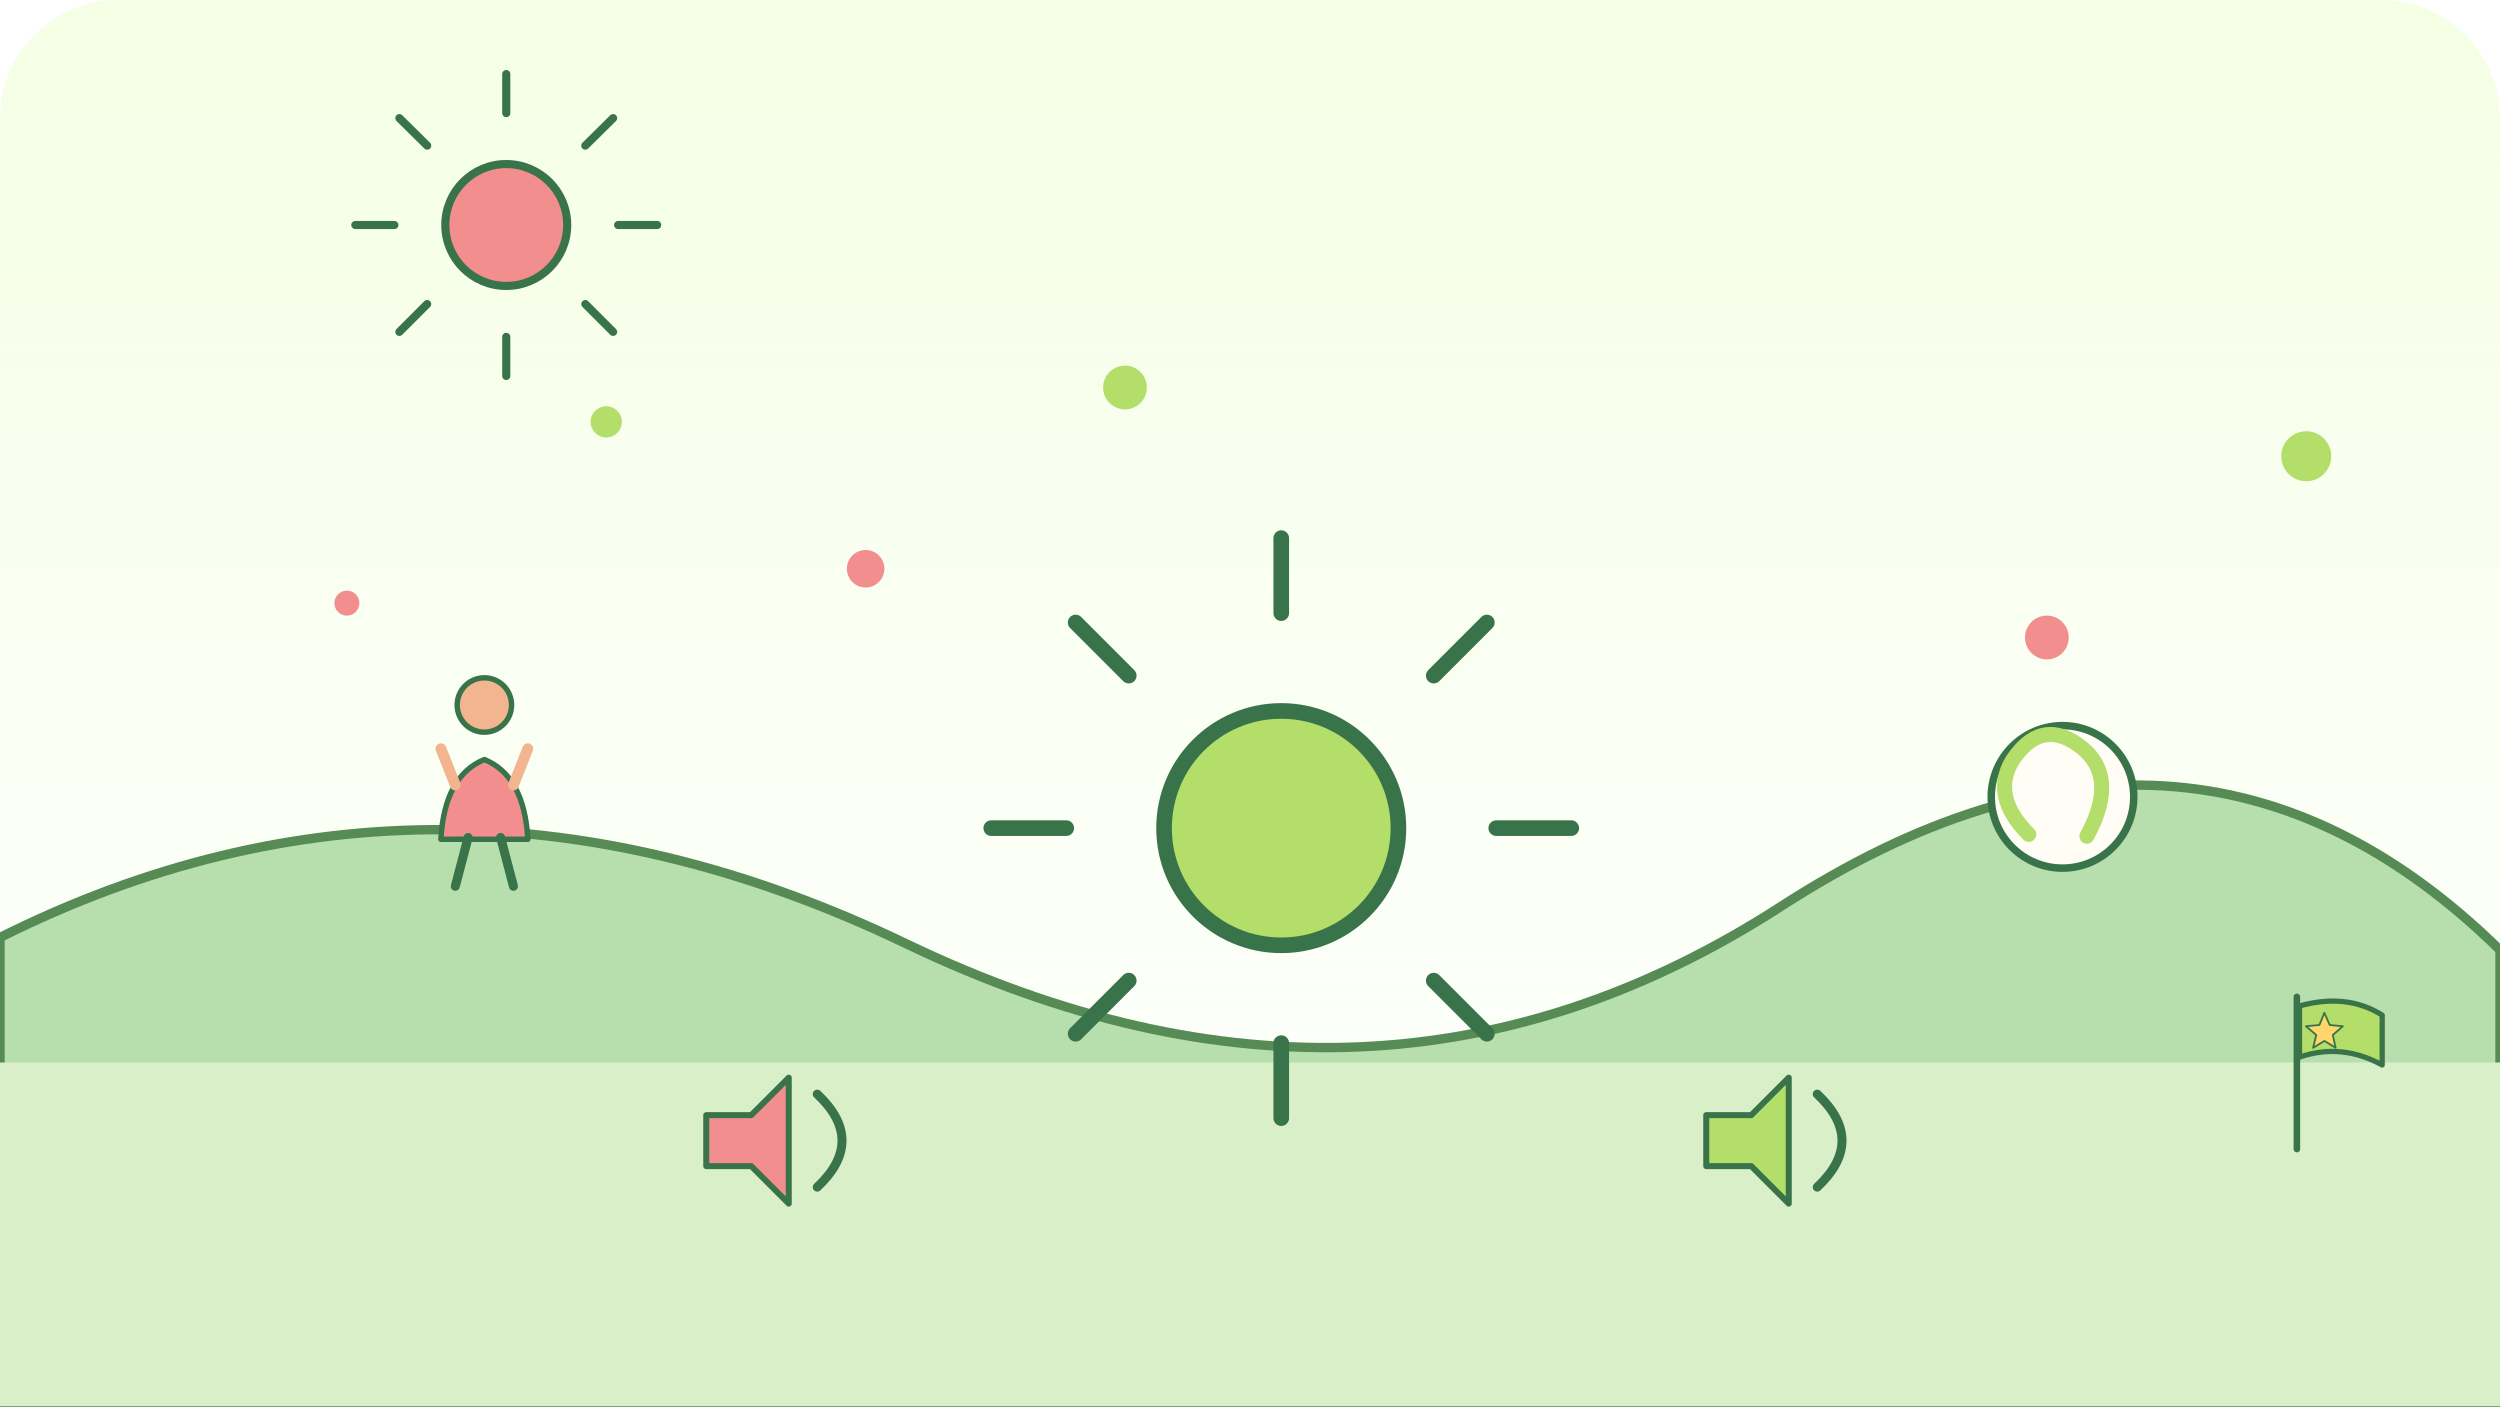
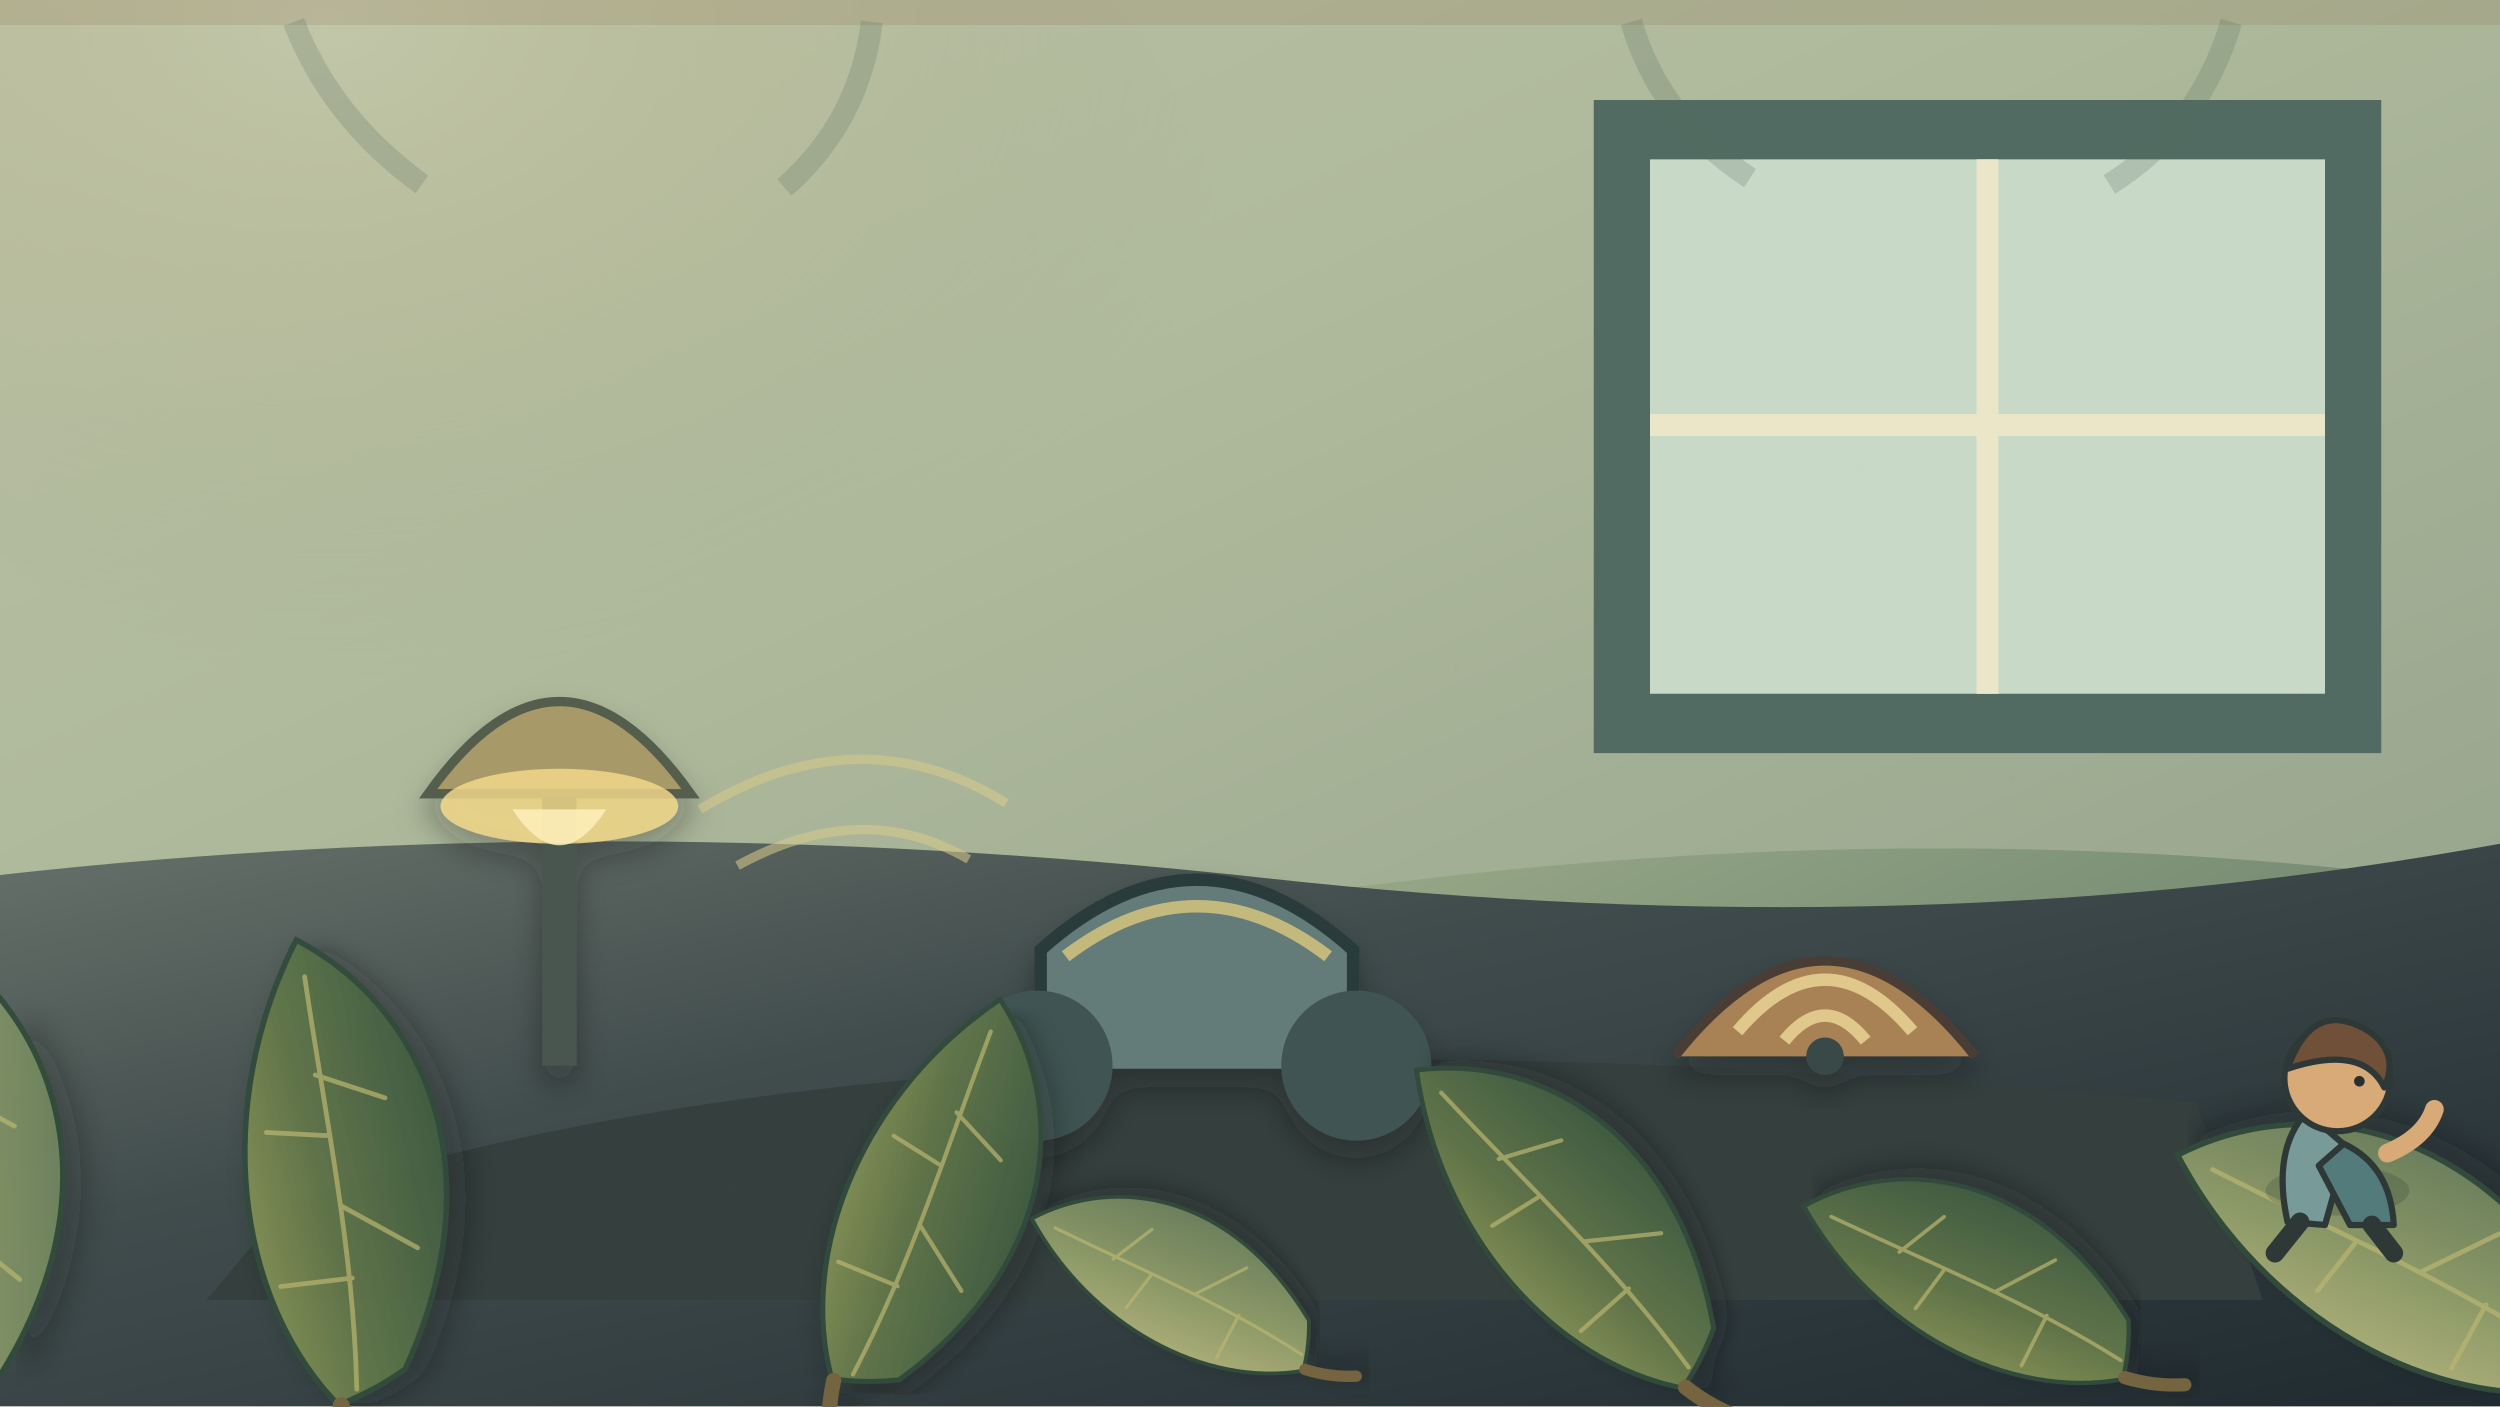
- <svg xmlns="http://www.w3.org/2000/svg" width="800" height="450" viewBox="0 0 800 450" role="img" aria-labelledby="title desc">
+ <svg xmlns="http://www.w3.org/2000/svg" width="800" height="450" viewBox="0 0 800 450">
  <defs>
-     <linearGradient id="sky" x1="0" y1="0" x2="0" y2="1">
-       <stop offset="0" stop-color="#F4FFE4" />
-       <stop offset="1" stop-color="#FFFFFF" stop-opacity="0.72" />
+     <linearGradient id="sky" x1="0" y1="0" x2="0.8" y2="1">
+       <stop offset="0" stop-color="#e8dfbb" />
+       <stop offset=".42" stop-color="#b8c59a" />
+       <stop offset="1" stop-color="#5f7766" />
    </linearGradient>
+     <linearGradient id="earth" x1="0" y1="0" x2="0" y2="1">
+       <stop stop-color="#6f7657" />
+       <stop offset=".52" stop-color="#454f43" />
+       <stop offset="1" stop-color="#252f2f" />
+     </linearGradient>
+     <linearGradient id="table" x1="0" y1="0" x2="1" y2="1">
+       <stop stop-color="#67716a" />
+       <stop offset=".35" stop-color="#414d4d" />
+       <stop offset="1" stop-color="#202b31" />
+     </linearGradient>
+     <linearGradient id="leaf" x1="0" y1="0" x2="1" y2="1">
+       <stop stop-color="#a9ad62" />
+       <stop offset=".45" stop-color="#607549" />
+       <stop offset="1" stop-color="#294b3d" />
+     </linearGradient>
+     <linearGradient id="leafPale" x1="0" y1="0" x2="1" y2="1">
+       <stop stop-color="#d2c98b" />
+       <stop offset=".48" stop-color="#8d9b68" />
+       <stop offset="1" stop-color="#536d57" />
+     </linearGradient>
+     <radialGradient id="glow" cx=".35" cy=".25" r=".7">
+       <stop stop-color="#fff7cf" stop-opacity=".88" />
+       <stop offset=".55" stop-color="#d9c87d" stop-opacity=".2" />
+       <stop offset="1" stop-color="#6f7657" stop-opacity="0" />
+     </radialGradient>
+     <radialGradient id="glass" cx=".32" cy=".25" r=".8">
+       <stop stop-color="#dce9df" stop-opacity=".78" />
+       <stop offset=".35" stop-color="#91b3ad" stop-opacity=".48" />
+       <stop offset="1" stop-color="#314f55" stop-opacity=".74" />
+     </radialGradient>
+     <linearGradient id="wood" x1="0" y1="0" x2="1" y2=".3">
+       <stop stop-color="#aa8259" />
+       <stop offset=".45" stop-color="#72533d" />
+       <stop offset="1" stop-color="#3e352f" />
+     </linearGradient>
+     <filter id="soft" x="-20%" y="-20%" width="140%" height="150%">
+       <feDropShadow dx="0" dy="6" stdDeviation="5" flood-color="#172423" flood-opacity=".34" />
+     </filter>
  </defs>
-   <rect width="800" height="450" rx="38" fill="url(#sky)" />
-   <line x1="162.0" y1="36.2" x2="162.0" y2="23.7" stroke="#39734A" stroke-width="2.6" stroke-linecap="round" />
-   <line x1="187.3" y1="46.6" x2="196.2" y2="37.8" stroke="#39734A" stroke-width="2.6" stroke-linecap="round" />
-   <line x1="197.8" y1="72.0" x2="210.3" y2="72.0" stroke="#39734A" stroke-width="2.6" stroke-linecap="round" />
-   <line x1="187.3" y1="97.3" x2="196.2" y2="106.2" stroke="#39734A" stroke-width="2.6" stroke-linecap="round" />
-   <line x1="162.0" y1="107.8" x2="162.0" y2="120.3" stroke="#39734A" stroke-width="2.6" stroke-linecap="round" />
-   <line x1="136.7" y1="97.3" x2="127.8" y2="106.2" stroke="#39734A" stroke-width="2.6" stroke-linecap="round" />
-   <line x1="126.2" y1="72.0" x2="113.7" y2="72.0" stroke="#39734A" stroke-width="2.6" stroke-linecap="round" />
-   <line x1="136.7" y1="46.6" x2="127.8" y2="37.8" stroke="#39734A" stroke-width="2.6" stroke-linecap="round" />
-   <circle cx="162" cy="72" r="19.5" fill="#F28E8E" stroke="#39734A" stroke-width="2.6" />
-   <path d="M0 300 Q140 230 290 302 T570 290 T800 304 L800 450 L0 450 Z" fill="#B7DFAE" stroke="#578B55" stroke-width="3" stroke-linecap="round" stroke-linejoin="round" />
-   <rect x="0" y="340" width="800" height="110" rx="0" fill="#D9EFC7" stroke="none" stroke-width="0" />
-   <line x1="410.0" y1="196.2" x2="410.0" y2="172.2" stroke="#39734A" stroke-width="5.0" stroke-linecap="round" />
-   <line x1="458.8" y1="216.2" x2="475.8" y2="199.2" stroke="#39734A" stroke-width="5.0" stroke-linecap="round" />
-   <line x1="478.8" y1="265.0" x2="502.8" y2="265.0" stroke="#39734A" stroke-width="5.0" stroke-linecap="round" />
-   <line x1="458.8" y1="313.8" x2="475.8" y2="330.8" stroke="#39734A" stroke-width="5.0" stroke-linecap="round" />
-   <line x1="410.0" y1="333.8" x2="410.0" y2="357.8" stroke="#39734A" stroke-width="5.0" stroke-linecap="round" />
-   <line x1="361.2" y1="313.8" x2="344.2" y2="330.8" stroke="#39734A" stroke-width="5.0" stroke-linecap="round" />
-   <line x1="341.2" y1="265.0" x2="317.2" y2="265.0" stroke="#39734A" stroke-width="5.0" stroke-linecap="round" />
-   <line x1="361.2" y1="216.2" x2="344.2" y2="199.2" stroke="#39734A" stroke-width="5.0" stroke-linecap="round" />
-   <circle cx="410" cy="265" r="37.5" fill="#B3DE69" stroke="#39734A" stroke-width="5.0" />
-   <circle cx="155" cy="225.6" r="8.7" fill="#F2B58F" stroke="#39734A" stroke-width="1.74" />
-   <path d="M141.08,268.56 Q142.24,248.26 155,243.04 Q167.76,248.26 168.92,268.56 Z" fill="#F28E8E" stroke="#39734A" stroke-width="1.74" stroke-linecap="round" stroke-linejoin="round" />
-   <line x1="145.7" y1="251.2" x2="141.1" y2="239.6" stroke="#F2B58F" stroke-width="3.48" stroke-linecap="round" />
-   <line x1="164.3" y1="251.2" x2="168.9" y2="239.6" stroke="#F2B58F" stroke-width="3.48" stroke-linecap="round" />
-   <line x1="149.8" y1="268.0" x2="145.7" y2="283.6" stroke="#39734A" stroke-width="2.9" stroke-linecap="round" />
-   <line x1="160.2" y1="268.0" x2="164.3" y2="283.6" stroke="#39734A" stroke-width="2.9" stroke-linecap="round" />
-   <circle cx="660" cy="255" r="22.8" fill="#FFFDF5" stroke="#39734A" stroke-width="2.4" />
-   <path d="M667.8,267.6 Q678.6,247.8 664.8,238.2 Q652.8,229.8 643.8,243.6 Q637.2,255 649.2,267.0" fill="none" stroke="#B3DE69" stroke-width="4.8" stroke-linecap="round" stroke-linejoin="round" />
-   <polygon points="226.0,356.84 240.4,356.84 252.4,344.84 252.4,385.16 240.4,373.16 226.0,373.16" fill="#F28E8E" stroke="#39734A" stroke-width="1.92" stroke-linejoin="round" />
-   <path d="M261.52,350.12 Q277.36,365 261.52,379.88" fill="none" stroke="#39734A" stroke-width="2.88" stroke-linecap="round" stroke-linejoin="round" />
-   <polygon points="546.0,356.84 560.4,356.84 572.4,344.84 572.4,385.16 560.4,373.16 546.0,373.16" fill="#B3DE69" stroke="#39734A" stroke-width="1.92" stroke-linejoin="round" />
-   <path d="M581.52,350.12 Q597.36,365 581.52,379.88" fill="none" stroke="#39734A" stroke-width="2.88" stroke-linecap="round" stroke-linejoin="round" />
-   <circle cx="655" cy="204" r="7" fill="#F28E8E" stroke="none" stroke-width="0" />
-   <circle cx="738" cy="146" r="8" fill="#B3DE69" stroke="none" stroke-width="0" />
-   <circle cx="111" cy="193" r="4" fill="#F28E8E" stroke="none" stroke-width="0" />
-   <circle cx="194" cy="135" r="5" fill="#B3DE69" stroke="none" stroke-width="0" />
-   <circle cx="277" cy="182" r="6" fill="#F28E8E" stroke="none" stroke-width="0" />
-   <circle cx="360" cy="124" r="7" fill="#B3DE69" stroke="none" stroke-width="0" />
-   <line x1="735" y1="319.0" x2="735" y2="367.7" stroke="#39734A" stroke-width="2.1" stroke-linecap="round" />
-   <path d="M735.84,321.9 Q750.96,317.7 762.3,324.84 L762.3,340.8 Q749.28,333.66 735.84,338.28 Z" fill="#B3DE69" stroke="#39734A" stroke-width="1.68" stroke-linecap="round" stroke-linejoin="round" />
-   <polygon points="743.8,324.1 745.5,328.0 749.7,328.4 746.5,331.2 747.4,335.3 743.8,333.1 740.2,335.3 741.2,331.2 737.9,328.4 742.2,328.0" fill="#FFD66B" stroke="#39734A" stroke-width="0.588" stroke-linejoin="round" />
+   <g id="atmosphere">
+     <rect width="800" height="450" fill="url(#sky)" />
+     <ellipse cx="170" cy="82" rx="220" ry="150" fill="url(#glow)" />
+     <path d="M0 0H800V284Q631 260 449 282T0 286Z" fill="#aab39b" opacity=".7" />
+     <path d="M0 280Q196 258 405 281T800 270V450H0Z" fill="url(#table)" />
+     <path d="M510 32H762V241H510Z" fill="#526b62" />
+     <path d="M528 51H744V222H528Z" fill="#c9d9c8" />
+     <path d="M636 51V222M528 136H744" stroke="#ece6c9" stroke-width="7" />
+   </g>
+   <g id="sensory-light-sound">
+     <path d="M93 384Q304 314 703 353L724 416H66Z" fill="#343f3e" />
+     <g filter="url(#soft)">
+       <path d="M179 341V255" stroke="#4a5550" stroke-width="11" />
+       <path d="M137 254Q179 195 221 254Z" fill="#a89a68" stroke="#555d4e" stroke-width="3" />
+       <ellipse cx="179" cy="258" rx="38" ry="12" fill="#f3d98a" opacity=".83" />
+       <path d="M164 259Q179 282 194 259" fill="#fff3bd" opacity=".8" />
+     </g>
+     <g transform="translate(383 313)" filter="url(#soft)">
+       <path d="M-50 29V-9Q0-54 50-9V29" fill="#637b79" stroke="#2c3b3b" stroke-width="4" />
+       <path d="M-42-7Q0-39 42-7" fill="none" stroke="#c4b97d" stroke-width="4" />
+       <circle cx="-51" cy="28" r="24" fill="#405452" />
+       <circle cx="51" cy="28" r="24" fill="#405452" />
+     </g>
+     <g transform="translate(584 315)" filter="url(#soft)">
+       <path d="M-48 23Q0-38 48 23" fill="#a88255" stroke="#493d35" stroke-width="3" />
+       <path d="M-28 15Q0-18 28 15M-13 18Q0 2 13 18" fill="none" stroke="#e0c78c" stroke-width="4" />
+       <circle cy="23" r="6" fill="#384846" />
+     </g>
+     <path d="M224 259Q275 228 322 257M236 277Q276 255 310 275" fill="none" stroke="#d9ca8a" stroke-width="3" opacity=".55" />
+   </g>
+   <g opacity=".96">
+     <g transform="translate(-27.6 454.4) rotate(-65.9) scale(0.9)" filter="url(#soft)">
+       <path d="M0 0C28-45 93-69 157-54C145-5 96 35 18 20C10 13 5 7 0 0Z" fill="url(#leafPale)" stroke="#334c3a" stroke-width="2" />
+       <path d="M7 5C55-8 96-28 145-48M45-6L36-30M69-16L61 14M92-27L88-48M112-36L110-10" fill="none" stroke="#c0ba72" stroke-width="1.7" opacity=".7" stroke-linecap="round" />
+       <path d="M0 1Q-12 8-21 19" fill="none" stroke="#786640" stroke-width="6" stroke-linecap="round" />
+     </g>
+     <g transform="translate(108.3 449.6) rotate(-76.2) scale(0.9)" filter="url(#soft)">
+       <path d="M0 0C28-45 93-69 157-54C145-5 96 35 18 20C10 13 5 7 0 0Z" fill="url(#leaf)" stroke="#334c3a" stroke-width="2" />
+       <path d="M7 5C55-8 96-28 145-48M45-6L36-30M69-16L61 14M92-27L88-48M112-36L110-10" fill="none" stroke="#c0ba72" stroke-width="1.7" opacity=".7" stroke-linecap="round" />
+       <path d="M0 1Q-12 8-21 19" fill="none" stroke="#786640" stroke-width="6" stroke-linecap="round" />
+     </g>
+     <g transform="translate(266.2 441.2) rotate(-47.1) scale(0.8)" filter="url(#soft)">
+       <path d="M0 0C28-45 93-69 157-54C145-5 96 35 18 20C10 13 5 7 0 0Z" fill="url(#leaf)" stroke="#334c3a" stroke-width="2" />
+       <path d="M7 5C55-8 96-28 145-48M45-6L36-30M69-16L61 14M92-27L88-48M112-36L110-10" fill="none" stroke="#c0ba72" stroke-width="1.7" opacity=".7" stroke-linecap="round" />
+       <path d="M0 1Q-12 8-21 19" fill="none" stroke="#786640" stroke-width="6" stroke-linecap="round" />
+     </g>
+     <g transform="translate(417.1 438.6) rotate(228.2) scale(0.6)" filter="url(#soft)">
+       <path d="M0 0C28-45 93-69 157-54C145-5 96 35 18 20C10 13 5 7 0 0Z" fill="url(#leafPale)" stroke="#334c3a" stroke-width="2" />
+       <path d="M7 5C55-8 96-28 145-48M45-6L36-30M69-16L61 14M92-27L88-48M112-36L110-10" fill="none" stroke="#c0ba72" stroke-width="1.7" opacity=".7" stroke-linecap="round" />
+       <path d="M0 1Q-12 8-21 19" fill="none" stroke="#786640" stroke-width="6" stroke-linecap="round" />
+     </g>
+     <g transform="translate(538.6 444.2) rotate(249) scale(0.8)" filter="url(#soft)">
+       <path d="M0 0C28-45 93-69 157-54C145-5 96 35 18 20C10 13 5 7 0 0Z" fill="url(#leaf)" stroke="#334c3a" stroke-width="2" />
+       <path d="M7 5C55-8 96-28 145-48M45-6L36-30M69-16L61 14M92-27L88-48M112-36L110-10" fill="none" stroke="#c0ba72" stroke-width="1.7" opacity=".7" stroke-linecap="round" />
+       <path d="M0 1Q-12 8-21 19" fill="none" stroke="#786640" stroke-width="6" stroke-linecap="round" />
+     </g>
+     <g transform="translate(679.4 441.3) rotate(227.4) scale(0.7)" filter="url(#soft)">
+       <path d="M0 0C28-45 93-69 157-54C145-5 96 35 18 20C10 13 5 7 0 0Z" fill="url(#leaf)" stroke="#334c3a" stroke-width="2" />
+       <path d="M7 5C55-8 96-28 145-48M45-6L36-30M69-16L61 14M92-27L88-48M112-36L110-10" fill="none" stroke="#c0ba72" stroke-width="1.7" opacity=".7" stroke-linecap="round" />
+       <path d="M0 1Q-12 8-21 19" fill="none" stroke="#786640" stroke-width="6" stroke-linecap="round" />
+     </g>
+     <g transform="translate(826.1 444.6) rotate(229.1) scale(0.9)" filter="url(#soft)">
+       <path d="M0 0C28-45 93-69 157-54C145-5 96 35 18 20C10 13 5 7 0 0Z" fill="url(#leafPale)" stroke="#334c3a" stroke-width="2" />
+       <path d="M7 5C55-8 96-28 145-48M45-6L36-30M69-16L61 14M92-27L88-48M112-36L110-10" fill="none" stroke="#c0ba72" stroke-width="1.7" opacity=".7" stroke-linecap="round" />
+       <path d="M0 1Q-12 8-21 19" fill="none" stroke="#786640" stroke-width="6" stroke-linecap="round" />
+     </g>
+   </g>
+   <g transform="translate(748 354) scale(1 1)" stroke="#2e3937" stroke-linejoin="round" stroke-linecap="round">
+     <ellipse cx="0" cy="27" rx="23" ry="8" fill="#20312e" opacity=".2" stroke="none" />
+     <path d="M-10 2Q-21 14-16 37L-4 38L3 13Z" fill="#789b9a" stroke-width="2" />
+     <path d="M2 12Q17 19 18 38H4L-6 19Z" fill="#547b7b" stroke-width="2" />
+     <path d="M-12 37l-8 10M11 38l7 9" stroke-width="6" />
+     <circle cx="0" cy="-9" r="17" fill="#d7aa78" stroke-width="2" />
+     <path d="M-16-12Q-8-35 10-24Q20-17 15-6Q8-20-16-12Z" fill="#705038" stroke-width="2" />
+     <circle cx="7" cy="-8" r="1.7" fill="#26312f" stroke="none" />
+     <path d="M16 15Q28 10 31 1" fill="none" stroke="#d7aa78" stroke-width="6" />
+   </g>
+   <g id="catalog-composition-frame">
+     <g aria-hidden="true">
+       <path d="M0 0H800" stroke="#8a6a49" stroke-width="16" opacity=".18" />
+       <path d="M94 7q12 31 41 52M279 7q-4 32-28 53M522 7q9 31 38 50M714 7q-10 34-39 52" fill="none" stroke="#52695b" stroke-width="7" opacity=".22" />
+     </g>
+   </g>
+   <g id="environment-grain" aria-hidden="true">
+     <circle cx="500" cy="333" r="1" fill="#304842" opacity=".020" />
+     <circle cx="466" cy="214" r="1" fill="#304842" opacity=".020" />
+     <circle cx="234" cy="379" r="1" fill="#78846c" opacity=".016" />
+     <circle cx="9" cy="180" r="1" fill="#78846c" opacity=".024" />
+     <circle cx="594" cy="149" r="1" fill="#b79a65" opacity=".024" />
+     <circle cx="737" cy="221" r="1" fill="#6a5945" opacity=".016" />
+     <circle cx="358" cy="367" r="1" fill="#6a5945" opacity=".024" />
+     <circle cx="644" cy="249" r="1" fill="#304842" opacity=".016" />
+     <circle cx="248" cy="270" r="1" fill="#6a5945" opacity=".024" />
+     <circle cx="174" cy="168" r="1" fill="#b79a65" opacity=".020" />
+   </g>
</svg>
